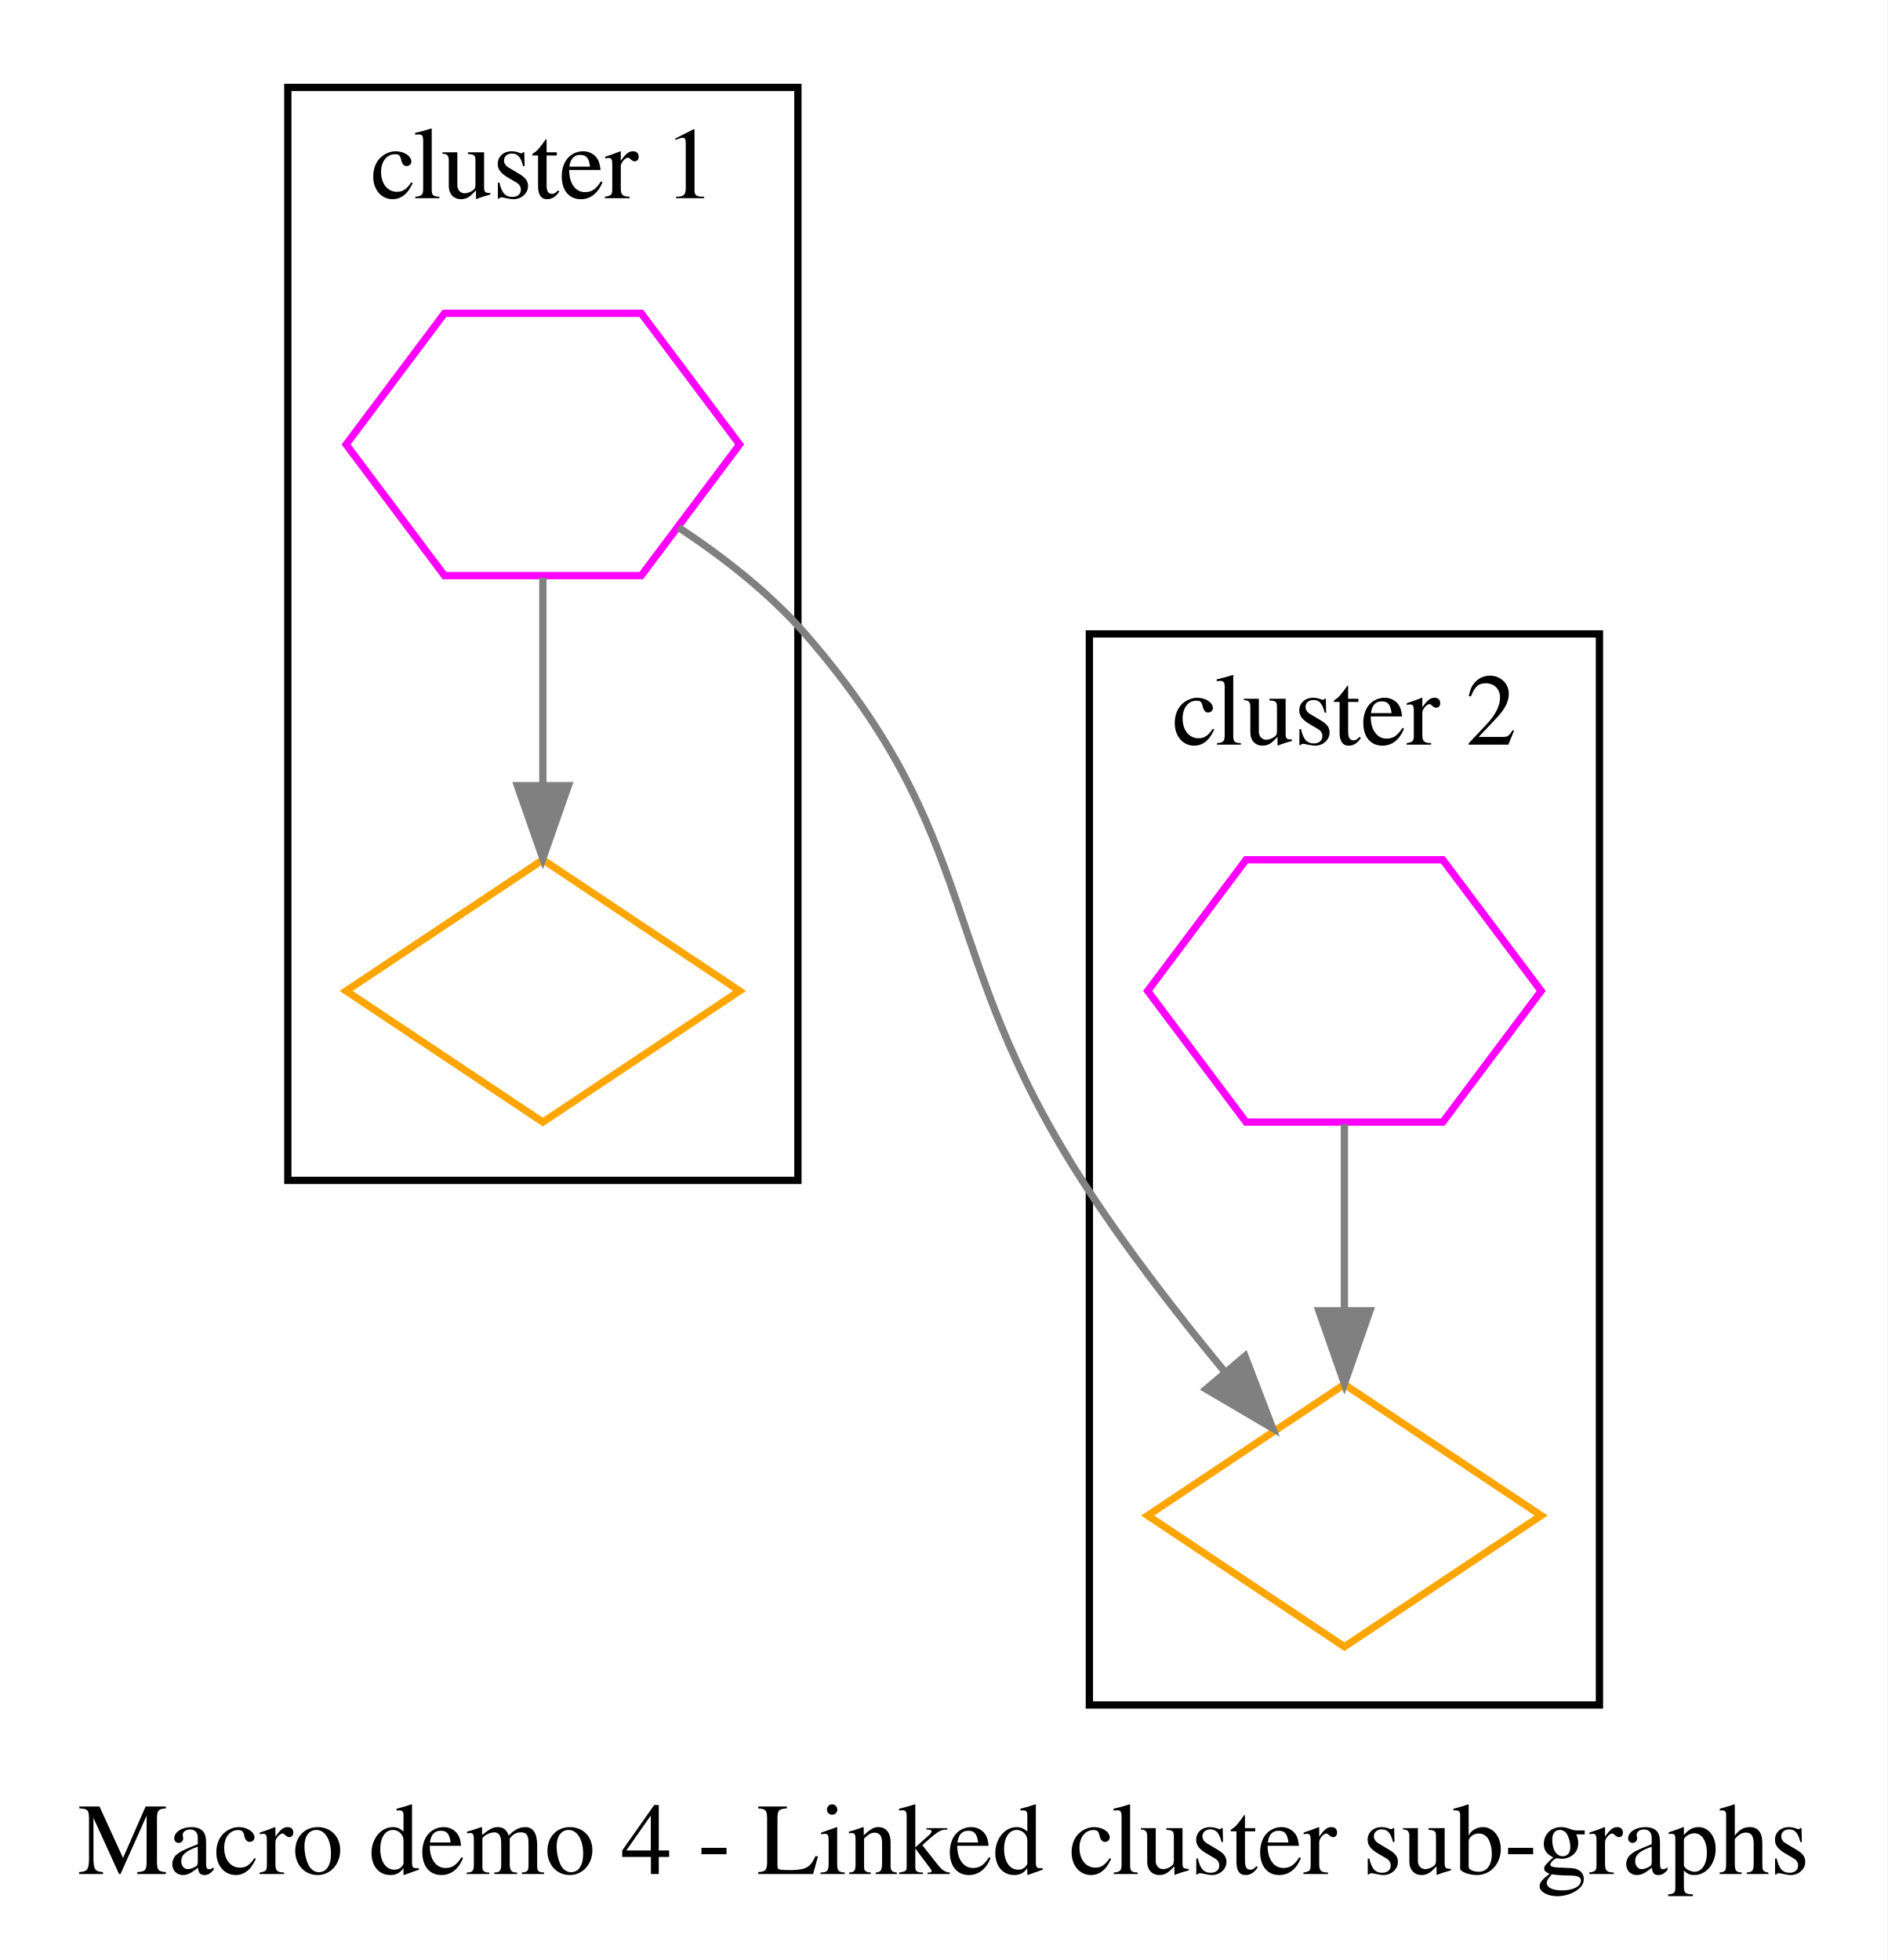
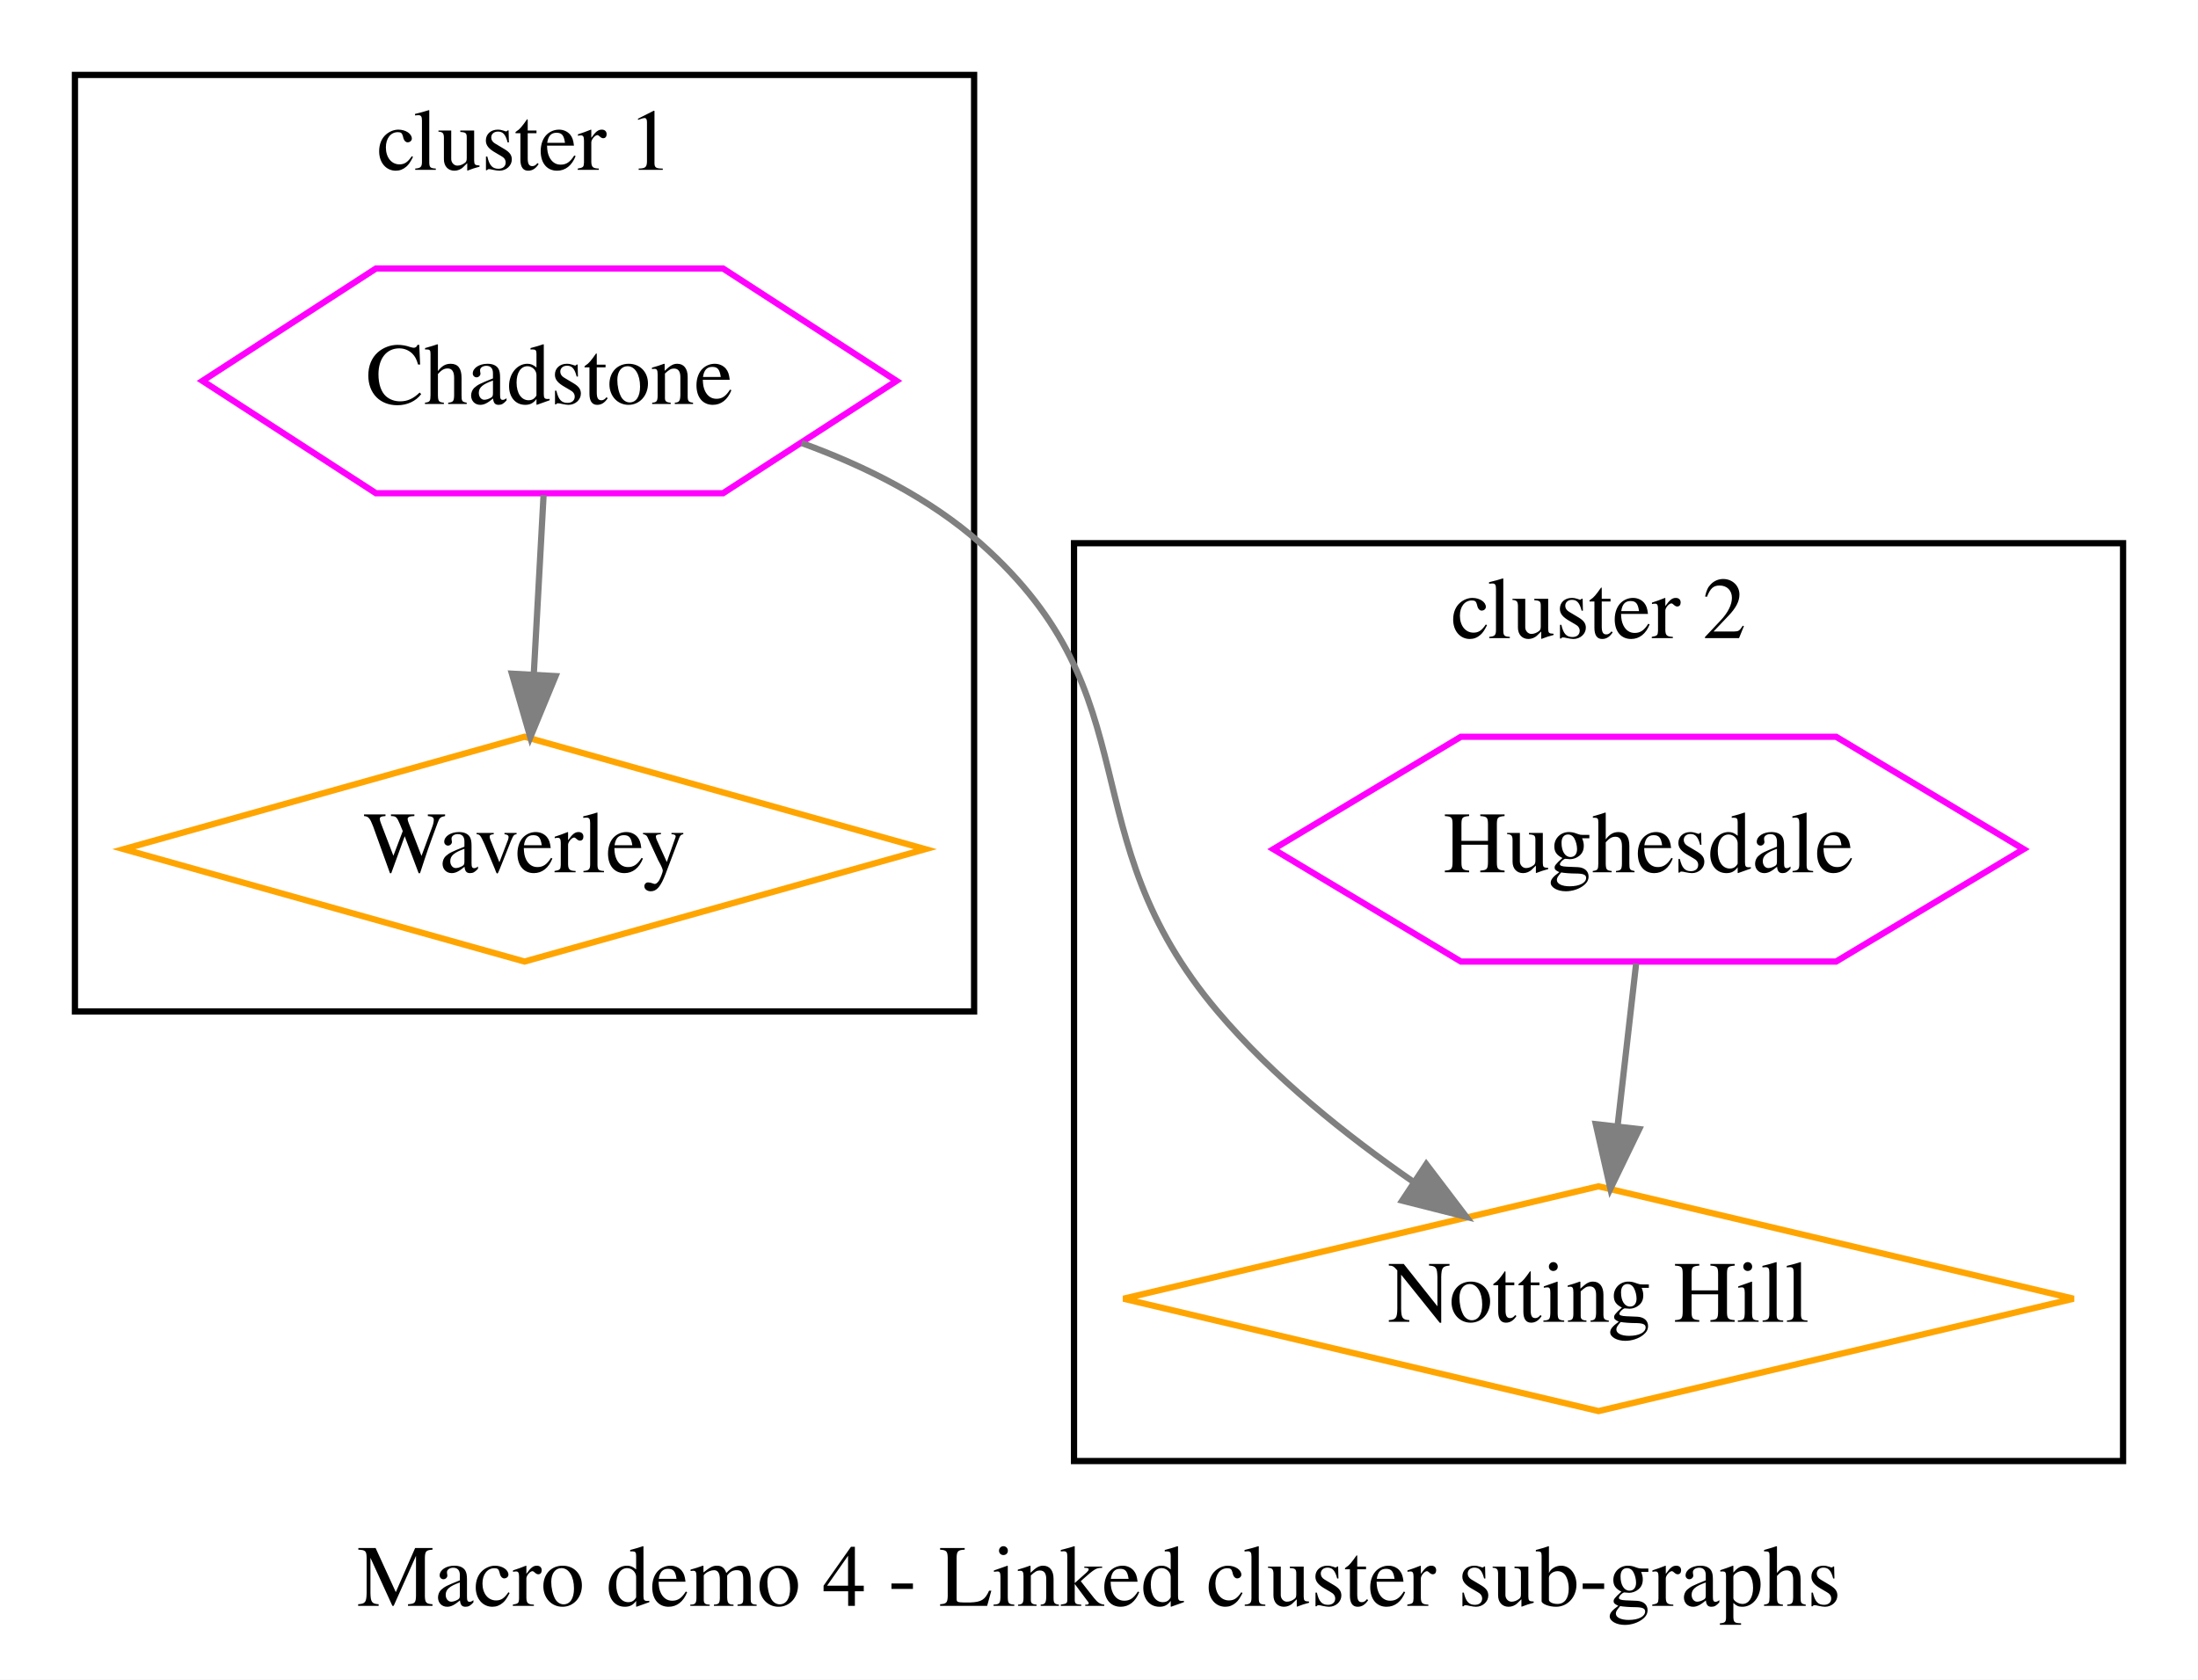
- <svg xmlns="http://www.w3.org/2000/svg" width="259pt" height="269pt" viewBox="0.00 0.00 259.00 269.00">
+ <svg xmlns="http://www.w3.org/2000/svg" width="352pt" height="269pt" viewBox="0.00 0.00 352.00 269.00">
  <g id="graph0" class="graph" transform="scale(1 1) rotate(0) translate(4 265)">
-     <polygon fill="white" stroke="none" points="-4,4 -4,-265 255,-265 255,4 -4,4" />
-     <text text-anchor="middle" x="125.5" y="-7.8" font-family="Times,serif" font-size="14.00">Macro demo 4 - Linked cluster sub-graphs</text>
+     <polygon fill="white" stroke="none" points="-4,4 -4,-265 348,-265 348,4 -4,4" />
+     <text text-anchor="middle" x="172" y="-7.8" font-family="Times,serif" font-size="14.00">Macro demo 4 - Linked cluster sub-graphs</text>
    <g id="clust1" class="cluster">
-       <polygon fill="none" stroke="black" points="35.5,-103 35.5,-253 105.5,-253 105.5,-103 35.5,-103" />
-       <text text-anchor="middle" x="70.5" y="-237.8" font-family="Times,serif" font-size="14.00">cluster 1</text>
+       <polygon fill="none" stroke="black" points="8,-103 8,-253 152,-253 152,-103 8,-103" />
+       <text text-anchor="middle" x="80" y="-237.8" font-family="Times,serif" font-size="14.00">cluster 1</text>
    </g>
    <g id="clust2" class="cluster">
-       <polygon fill="none" stroke="black" points="145.5,-31 145.5,-178 215.5,-178 215.5,-31 145.5,-31" />
-       <text text-anchor="middle" x="180.5" y="-162.8" font-family="Times,serif" font-size="14.00">cluster 2</text>
+       <polygon fill="none" stroke="black" points="168,-31 168,-178 336,-178 336,-31 168,-31" />
+       <text text-anchor="middle" x="252" y="-162.8" font-family="Times,serif" font-size="14.00">cluster 2</text>
    </g>
    <g id="node1" class="node">
-       <polygon fill="none" stroke="magenta" points="97.5,-204 84,-222 57,-222 43.5,-204 57,-186 84,-186 97.5,-204" />
+       <polygon fill="none" stroke="magenta" points="139.572,-204 111.786,-222 56.214,-222 28.428,-204 56.214,-186 111.786,-186 139.572,-204" />
+       <text text-anchor="middle" x="84" y="-200.3" font-family="Times,serif" font-size="14.00">Chadstone</text>
    </g>
    <g id="node2" class="node">
-       <polygon fill="none" stroke="orange" points="70.5,-147 43.5,-129 70.5,-111 97.5,-129 70.5,-147" />
+       <polygon fill="none" stroke="orange" points="80,-147 15.818,-129 80,-111 144.182,-129 80,-147" />
+       <text text-anchor="middle" x="80" y="-125.3" font-family="Times,serif" font-size="14.00">Waverley</text>
    </g>
    <g id="edge1" class="edge">
-       <path fill="none" stroke="grey" d="M70.5,-185.7C70.5,-177.245 70.5,-166.869 70.5,-157.373" />
-       <polygon fill="grey" stroke="grey" points="74,-157.176 70.5,-147.176 67,-157.176 74,-157.176" />
+       <path fill="none" stroke="grey" d="M83.052,-185.7C82.585,-177.184 82.012,-166.718 81.489,-157.167" />
+       <polygon fill="grey" stroke="grey" points="84.969,-156.717 80.927,-146.924 77.98,-157.101 84.969,-156.717" />
    </g>
    <g id="node4" class="node">
-       <polygon fill="none" stroke="orange" points="180.5,-75 153.5,-57 180.5,-39 207.5,-57 180.5,-75" />
+       <polygon fill="none" stroke="orange" points="252,-75 175.919,-57 252,-39 328.081,-57 252,-75" />
+       <text text-anchor="middle" x="252" y="-53.3" font-family="Times,serif" font-size="14.00">Notting Hill</text>
    </g>
    <g id="edge3" class="edge">
-       <path fill="none" stroke="grey" d="M89.116,-192.613C95.18,-188.606 101.603,-183.624 106.5,-178 131.038,-149.818 124.277,-134.422 144.5,-103 150.305,-93.98 157.563,-84.621 164.038,-76.791" />
-       <polygon fill="grey" stroke="grey" points="166.859,-78.875 170.651,-68.982 161.517,-74.351 166.859,-78.875" />
+       <path fill="none" stroke="grey" d="M124.377,-194.048C134.561,-190.347 144.892,-185.179 153,-178 180.977,-153.228 166.867,-131.53 191,-103 199.852,-92.535 211.599,-83.136 222.419,-75.669" />
+       <polygon fill="grey" stroke="grey" points="224.414,-78.545 230.826,-70.11 220.554,-72.706 224.414,-78.545" />
    </g>
    <g id="node3" class="node">
-       <polygon fill="none" stroke="magenta" points="207.5,-129 194,-147 167,-147 153.5,-129 167,-111 194,-111 207.5,-129" />
+       <polygon fill="none" stroke="magenta" points="320.078,-129 290.039,-147 229.961,-147 199.922,-129 229.961,-111 290.039,-111 320.078,-129" />
+       <text text-anchor="middle" x="260" y="-125.3" font-family="Times,serif" font-size="14.00">Hughesdale</text>
    </g>
    <g id="edge2" class="edge">
-       <path fill="none" stroke="grey" d="M180.5,-110.697C180.5,-102.983 180.5,-93.713 180.5,-85.112" />
-       <polygon fill="grey" stroke="grey" points="184,-85.104 180.5,-75.104 177,-85.104 184,-85.104" />
+       <path fill="none" stroke="grey" d="M258.022,-110.697C257.128,-102.868 256.05,-93.435 255.055,-84.728" />
+       <polygon fill="grey" stroke="grey" points="258.513,-84.16 253.9,-74.622 251.558,-84.955 258.513,-84.16" />
    </g>
  </g>
</svg>
